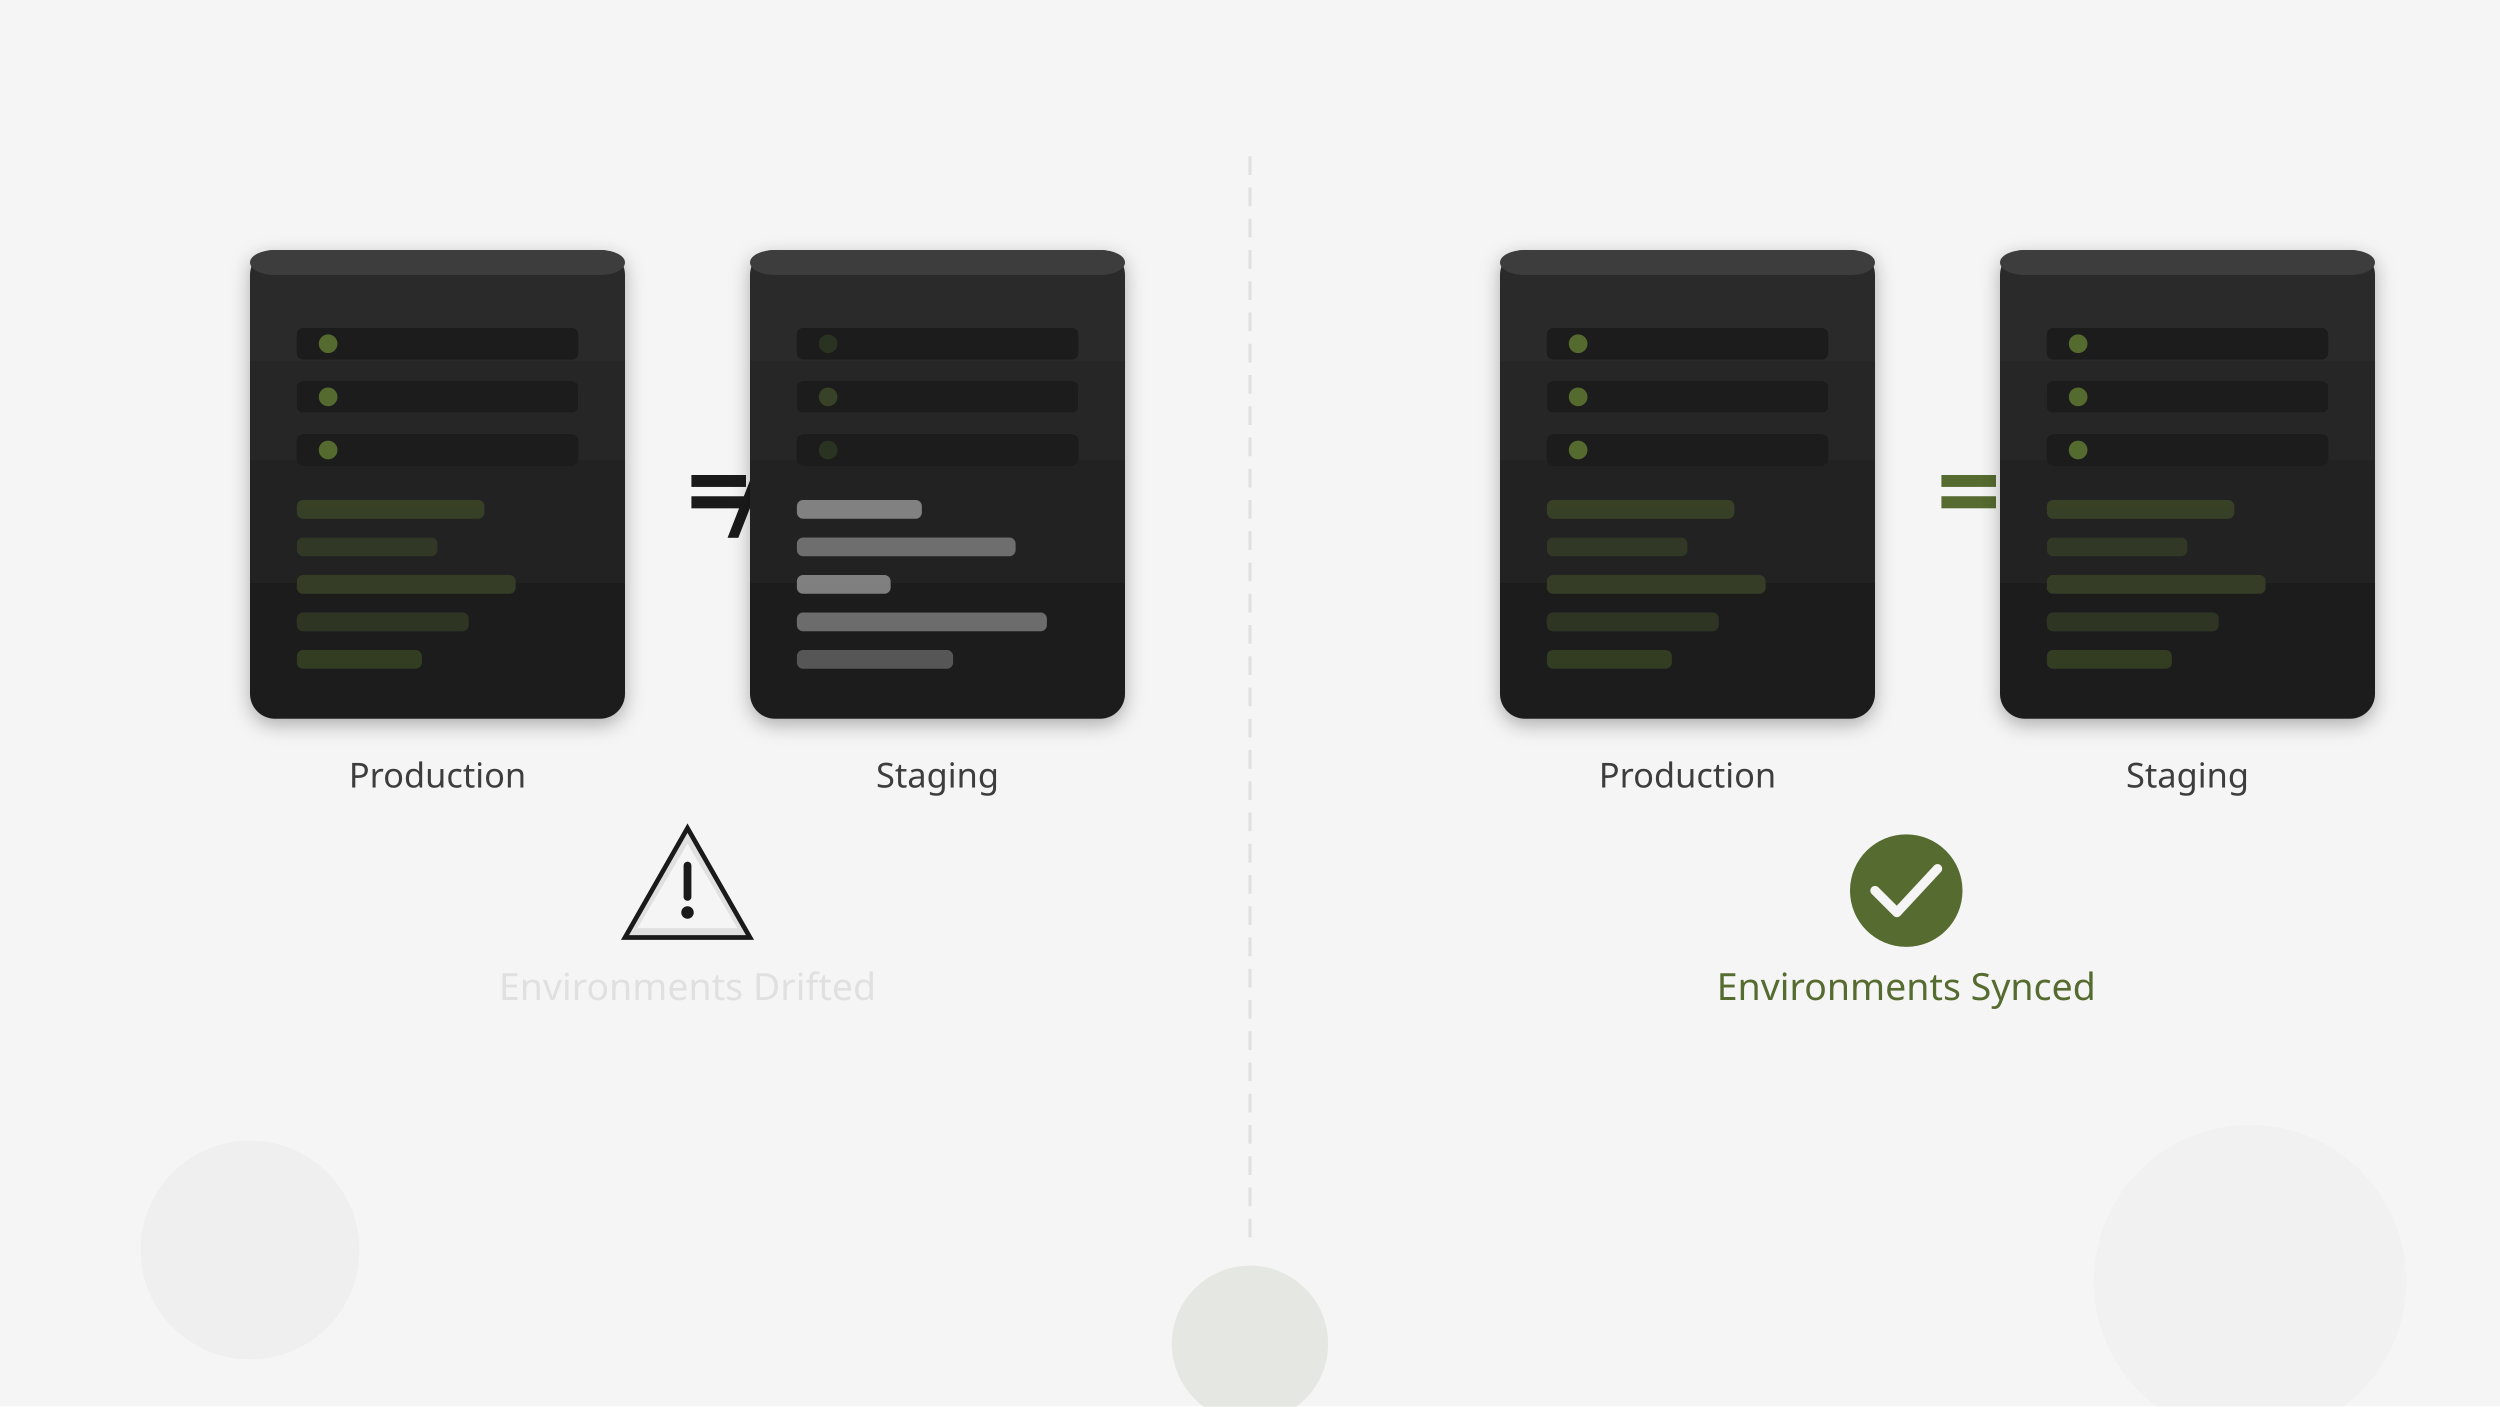
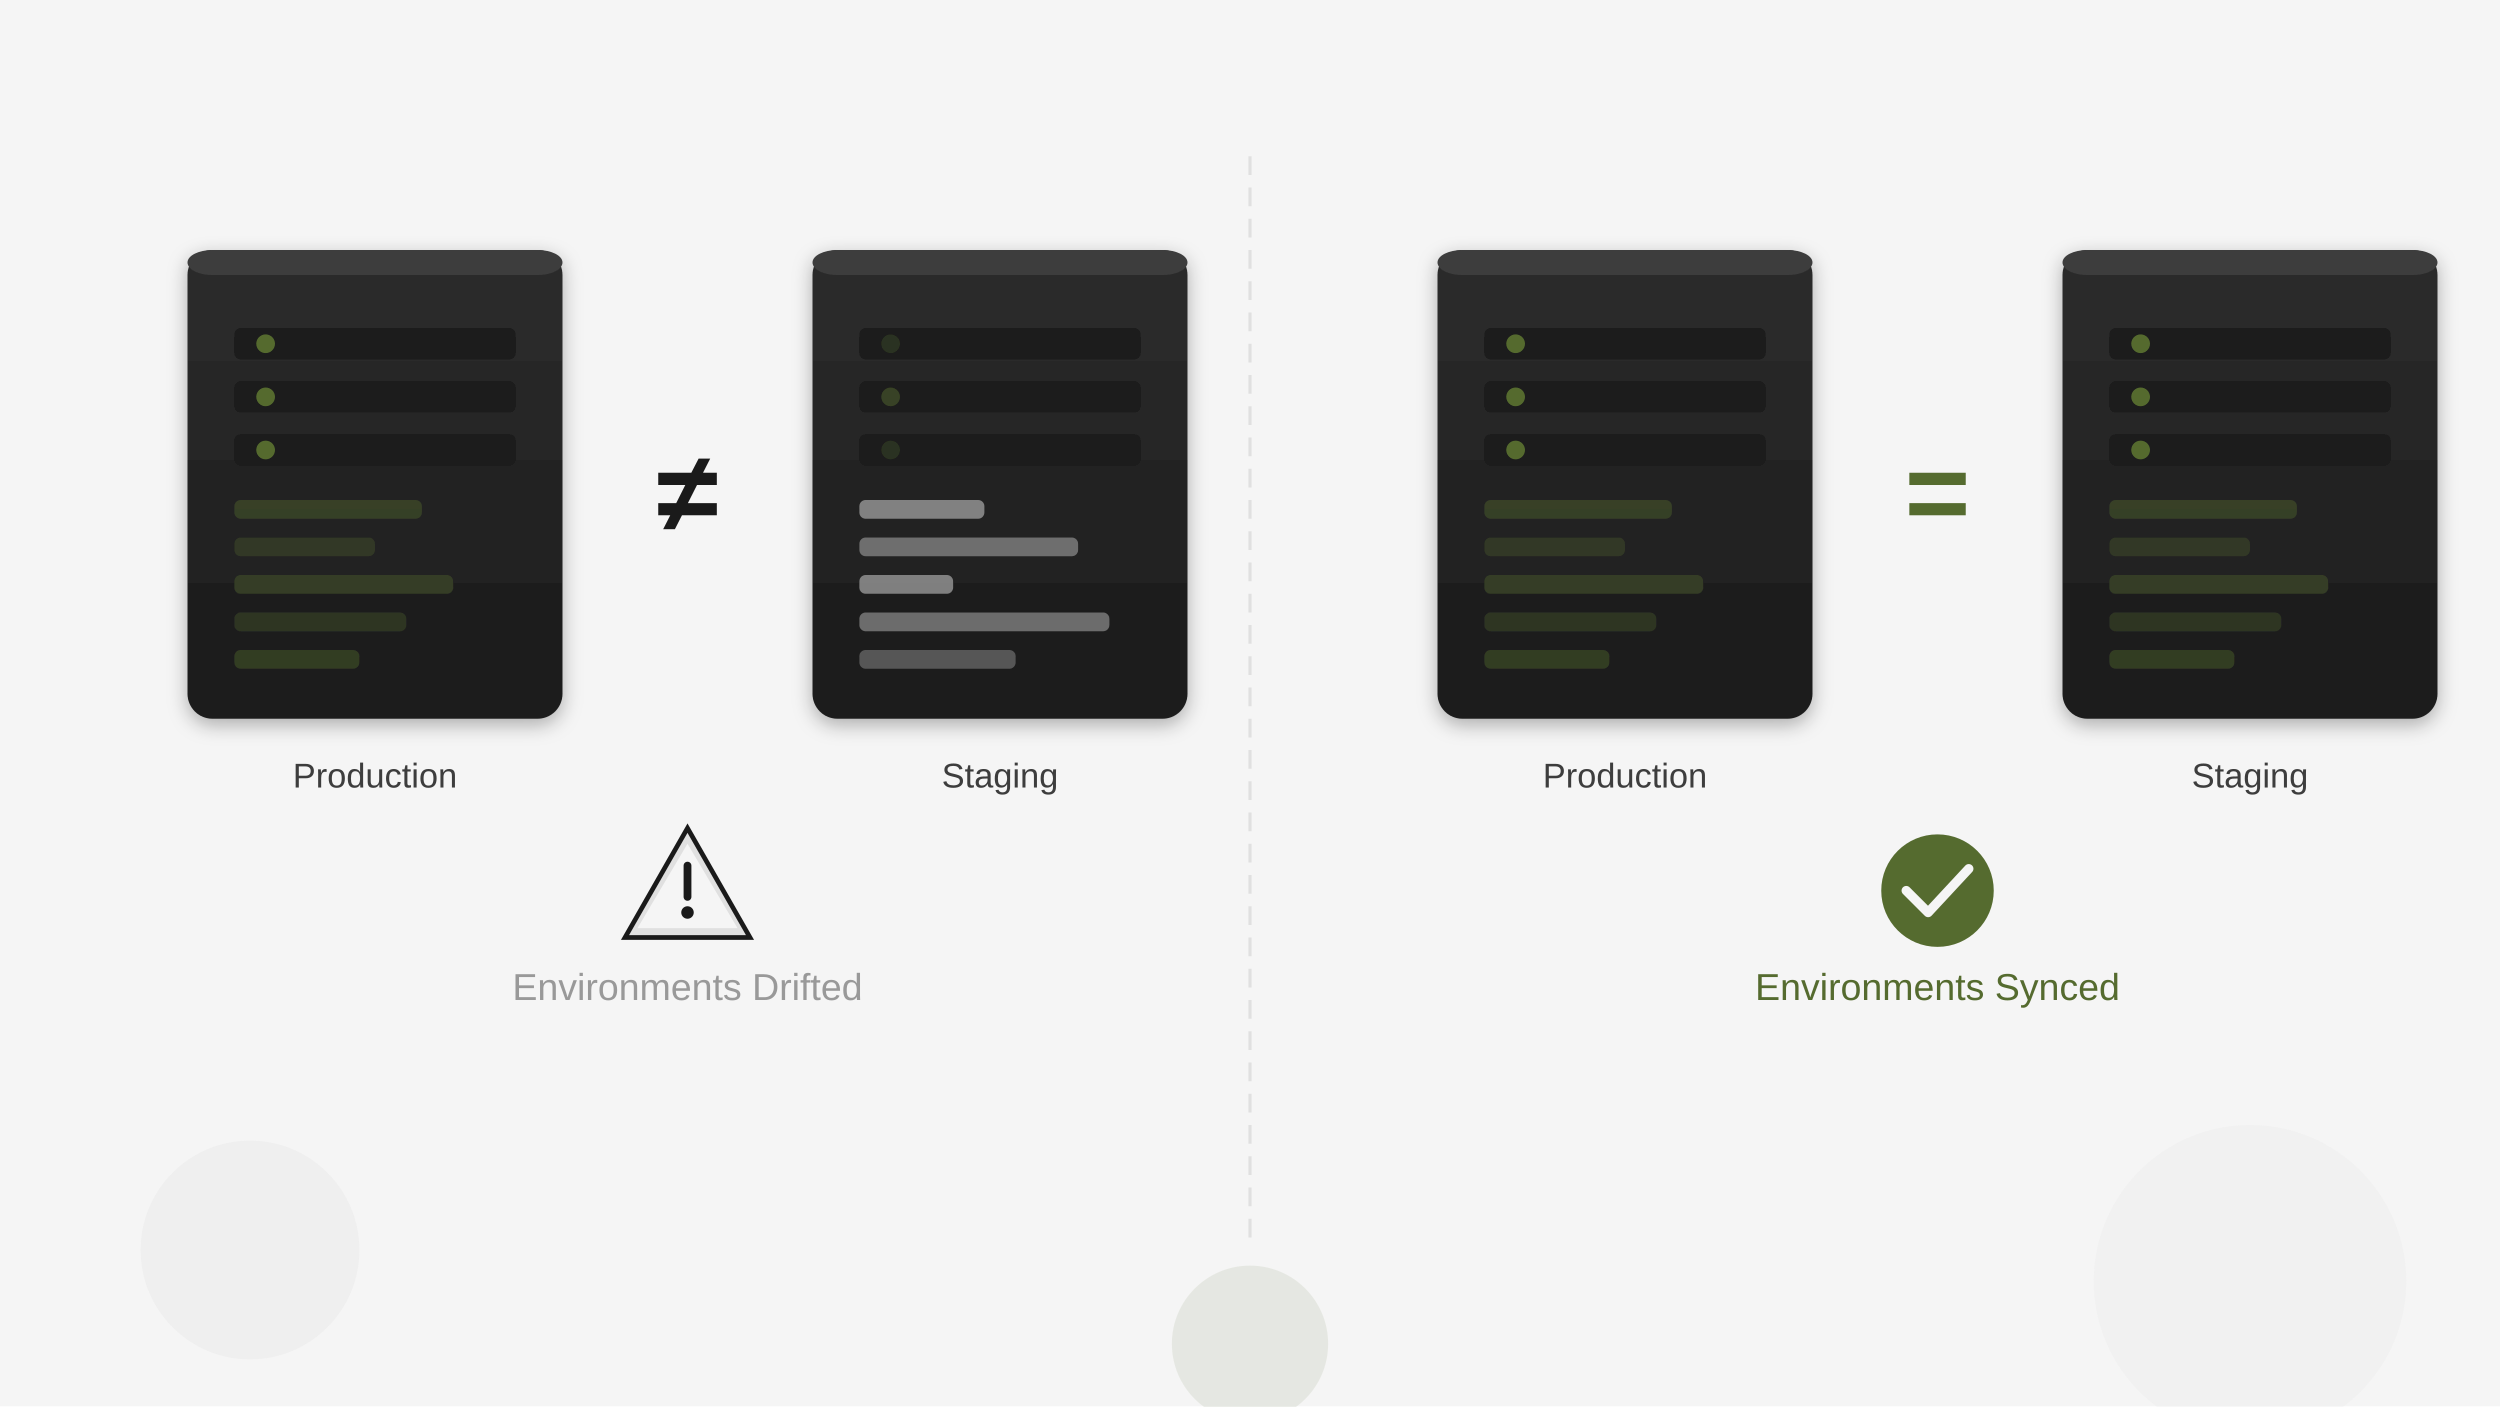
<svg xmlns="http://www.w3.org/2000/svg" viewBox="0 0 800 450" width="800" height="450">
  <defs>
    <linearGradient id="serverGrad" x1="0%" y1="0%" x2="0%" y2="100%">
      <stop offset="0%" style="stop-color:#2d2d2d;stop-opacity:1" />
      <stop offset="100%" style="stop-color:#1a1a1a;stop-opacity:1" />
    </linearGradient>
    <filter id="shadow" x="-20%" y="-20%" width="140%" height="140%">
      <feDropShadow dx="0" dy="2" stdDeviation="3" flood-color="#000" flood-opacity="0.3" />
    </filter>
  </defs>
  <rect width="800" height="450" fill="#f5f5f5" />
  <line x1="400" y1="50" x2="400" y2="400" stroke="#e0e0e0" stroke-width="1" stroke-dasharray="6,4" />
-   <g transform="translate(80, 80)" filter="url(#shadow)">
+   <g transform="translate(60, 80)" filter="url(#shadow)">
    <rect width="120" height="150" rx="8" fill="url(#serverGrad)" />
    <rect x="0" y="0" width="120" height="8" rx="8" fill="#3d3d3d" />
    <rect x="15" y="25" width="90" height="10" rx="2" fill="#1a1a1a" />
    <rect x="15" y="42" width="90" height="10" rx="2" fill="#1a1a1a" />
    <rect x="15" y="59" width="90" height="10" rx="2" fill="#1a1a1a" />
    <circle cx="25" cy="30" r="3" fill="#556b2f" />
    <circle cx="25" cy="47" r="3" fill="#556b2f" />
    <circle cx="25" cy="64" r="3" fill="#556b2f" />
    <rect x="15" y="80" width="60" height="6" rx="2" fill="#556b2f" opacity="0.4" />
    <rect x="15" y="92" width="45" height="6" rx="2" fill="#556b2f" opacity="0.3" />
    <rect x="15" y="104" width="70" height="6" rx="2" fill="#556b2f" opacity="0.4" />
    <rect x="15" y="116" width="55" height="6" rx="2" fill="#556b2f" opacity="0.3" />
    <rect x="15" y="128" width="40" height="6" rx="2" fill="#556b2f" opacity="0.4" />
  </g>
-   <text x="140" y="252" text-anchor="middle" font-family="system-ui, sans-serif" font-size="11" fill="#3d3d3d">Production</text>
-   <g transform="translate(210, 140)">
-     <text x="20" y="30" text-anchor="middle" font-family="system-ui, sans-serif" font-size="36" fill="#1a1a1a" font-weight="700">≠</text>
+   <text x="120" y="252" text-anchor="middle" font-family="Arial, sans-serif" font-size="11" fill="#3d3d3d">Production</text>
+   <g transform="translate(200, 140)">
+     <text x="20" y="30" text-anchor="middle" font-family="Arial, sans-serif" font-size="36" fill="#1a1a1a" font-weight="bold">≠</text>
  </g>
-   <g transform="translate(240, 80)" filter="url(#shadow)">
+   <g transform="translate(260, 80)" filter="url(#shadow)">
    <rect width="120" height="150" rx="8" fill="url(#serverGrad)" />
    <rect x="0" y="0" width="120" height="8" rx="8" fill="#3d3d3d" />
    <rect x="15" y="25" width="90" height="10" rx="2" fill="#1a1a1a" />
    <rect x="15" y="42" width="90" height="10" rx="2" fill="#1a1a1a" />
    <rect x="15" y="59" width="90" height="10" rx="2" fill="#1a1a1a" />
    <circle cx="25" cy="30" r="3" fill="#556b2f" opacity="0.3" />
    <circle cx="25" cy="47" r="3" fill="#556b2f" opacity="0.5" />
    <circle cx="25" cy="64" r="3" fill="#556b2f" opacity="0.3" />
    <rect x="15" y="80" width="40" height="6" rx="2" fill="#e0e0e0" opacity="0.5" />
    <rect x="15" y="92" width="70" height="6" rx="2" fill="#e0e0e0" opacity="0.4" />
    <rect x="15" y="104" width="30" height="6" rx="2" fill="#e0e0e0" opacity="0.5" />
    <rect x="15" y="116" width="80" height="6" rx="2" fill="#e0e0e0" opacity="0.4" />
    <rect x="15" y="128" width="50" height="6" rx="2" fill="#e0e0e0" opacity="0.3" />
  </g>
-   <text x="300" y="252" text-anchor="middle" font-family="system-ui, sans-serif" font-size="11" fill="#3d3d3d">Staging</text>
+   <text x="320" y="252" text-anchor="middle" font-family="Arial, sans-serif" font-size="11" fill="#3d3d3d">Staging</text>
  <g transform="translate(200, 265)">
    <polygon points="20,0 40,35 0,35" fill="#e0e0e0" stroke="#1a1a1a" stroke-width="1.5" />
    <polygon points="20,5 36,32 4,32" fill="#f5f5f5" />
    <line x1="20" y1="12" x2="20" y2="22" stroke="#1a1a1a" stroke-width="2.5" stroke-linecap="round" />
    <circle cx="20" cy="27" r="2" fill="#1a1a1a" />
  </g>
-   <text x="220" y="320" text-anchor="middle" font-family="system-ui, sans-serif" font-size="12" fill="#e0e0e0">Environments Drifted</text>
-   <g transform="translate(480, 80)" filter="url(#shadow)">
+   <text x="220" y="320" text-anchor="middle" font-family="Arial, sans-serif" font-size="12" fill="#999999">Environments Drifted</text>
+   <g transform="translate(460, 80)" filter="url(#shadow)">
    <rect width="120" height="150" rx="8" fill="url(#serverGrad)" />
    <rect x="0" y="0" width="120" height="8" rx="8" fill="#3d3d3d" />
    <rect x="15" y="25" width="90" height="10" rx="2" fill="#1a1a1a" />
    <rect x="15" y="42" width="90" height="10" rx="2" fill="#1a1a1a" />
    <rect x="15" y="59" width="90" height="10" rx="2" fill="#1a1a1a" />
    <circle cx="25" cy="30" r="3" fill="#556b2f" />
    <circle cx="25" cy="47" r="3" fill="#556b2f" />
    <circle cx="25" cy="64" r="3" fill="#556b2f" />
    <rect x="15" y="80" width="60" height="6" rx="2" fill="#556b2f" opacity="0.4" />
    <rect x="15" y="92" width="45" height="6" rx="2" fill="#556b2f" opacity="0.3" />
    <rect x="15" y="104" width="70" height="6" rx="2" fill="#556b2f" opacity="0.4" />
    <rect x="15" y="116" width="55" height="6" rx="2" fill="#556b2f" opacity="0.3" />
    <rect x="15" y="128" width="40" height="6" rx="2" fill="#556b2f" opacity="0.4" />
  </g>
-   <text x="540" y="252" text-anchor="middle" font-family="system-ui, sans-serif" font-size="11" fill="#3d3d3d">Production</text>
-   <g transform="translate(610, 140)">
-     <text x="20" y="30" text-anchor="middle" font-family="system-ui, sans-serif" font-size="36" fill="#556b2f" font-weight="700">=</text>
+   <text x="520" y="252" text-anchor="middle" font-family="Arial, sans-serif" font-size="11" fill="#3d3d3d">Production</text>
+   <g transform="translate(600, 140)">
+     <text x="20" y="30" text-anchor="middle" font-family="Arial, sans-serif" font-size="36" fill="#556b2f" font-weight="bold">=</text>
  </g>
-   <g transform="translate(640, 80)" filter="url(#shadow)">
+   <g transform="translate(660, 80)" filter="url(#shadow)">
    <rect width="120" height="150" rx="8" fill="url(#serverGrad)" />
    <rect x="0" y="0" width="120" height="8" rx="8" fill="#3d3d3d" />
    <rect x="15" y="25" width="90" height="10" rx="2" fill="#1a1a1a" />
    <rect x="15" y="42" width="90" height="10" rx="2" fill="#1a1a1a" />
    <rect x="15" y="59" width="90" height="10" rx="2" fill="#1a1a1a" />
    <circle cx="25" cy="30" r="3" fill="#556b2f" />
    <circle cx="25" cy="47" r="3" fill="#556b2f" />
    <circle cx="25" cy="64" r="3" fill="#556b2f" />
    <rect x="15" y="80" width="60" height="6" rx="2" fill="#556b2f" opacity="0.4" />
    <rect x="15" y="92" width="45" height="6" rx="2" fill="#556b2f" opacity="0.3" />
    <rect x="15" y="104" width="70" height="6" rx="2" fill="#556b2f" opacity="0.4" />
    <rect x="15" y="116" width="55" height="6" rx="2" fill="#556b2f" opacity="0.3" />
    <rect x="15" y="128" width="40" height="6" rx="2" fill="#556b2f" opacity="0.4" />
  </g>
-   <text x="700" y="252" text-anchor="middle" font-family="system-ui, sans-serif" font-size="11" fill="#3d3d3d">Staging</text>
-   <g transform="translate(590, 265)">
+   <text x="720" y="252" text-anchor="middle" font-family="Arial, sans-serif" font-size="11" fill="#3d3d3d">Staging</text>
+   <g transform="translate(600, 265)">
    <circle cx="20" cy="20" r="18" fill="#556b2f" />
    <polyline points="10,20 17,27 30,13" fill="none" stroke="#f5f5f5" stroke-width="3" stroke-linecap="round" stroke-linejoin="round" />
  </g>
-   <text x="610" y="320" text-anchor="middle" font-family="system-ui, sans-serif" font-size="12" fill="#556b2f">Environments Synced</text>
+   <text x="620" y="320" text-anchor="middle" font-family="Arial, sans-serif" font-size="12" fill="#556b2f">Environments Synced</text>
  <circle cx="80" cy="400" r="35" fill="#e0e0e0" opacity="0.3" />
  <circle cx="720" cy="410" r="50" fill="#e0e0e0" opacity="0.2" />
  <circle cx="400" cy="430" r="25" fill="#556b2f" opacity="0.1" />
</svg>
